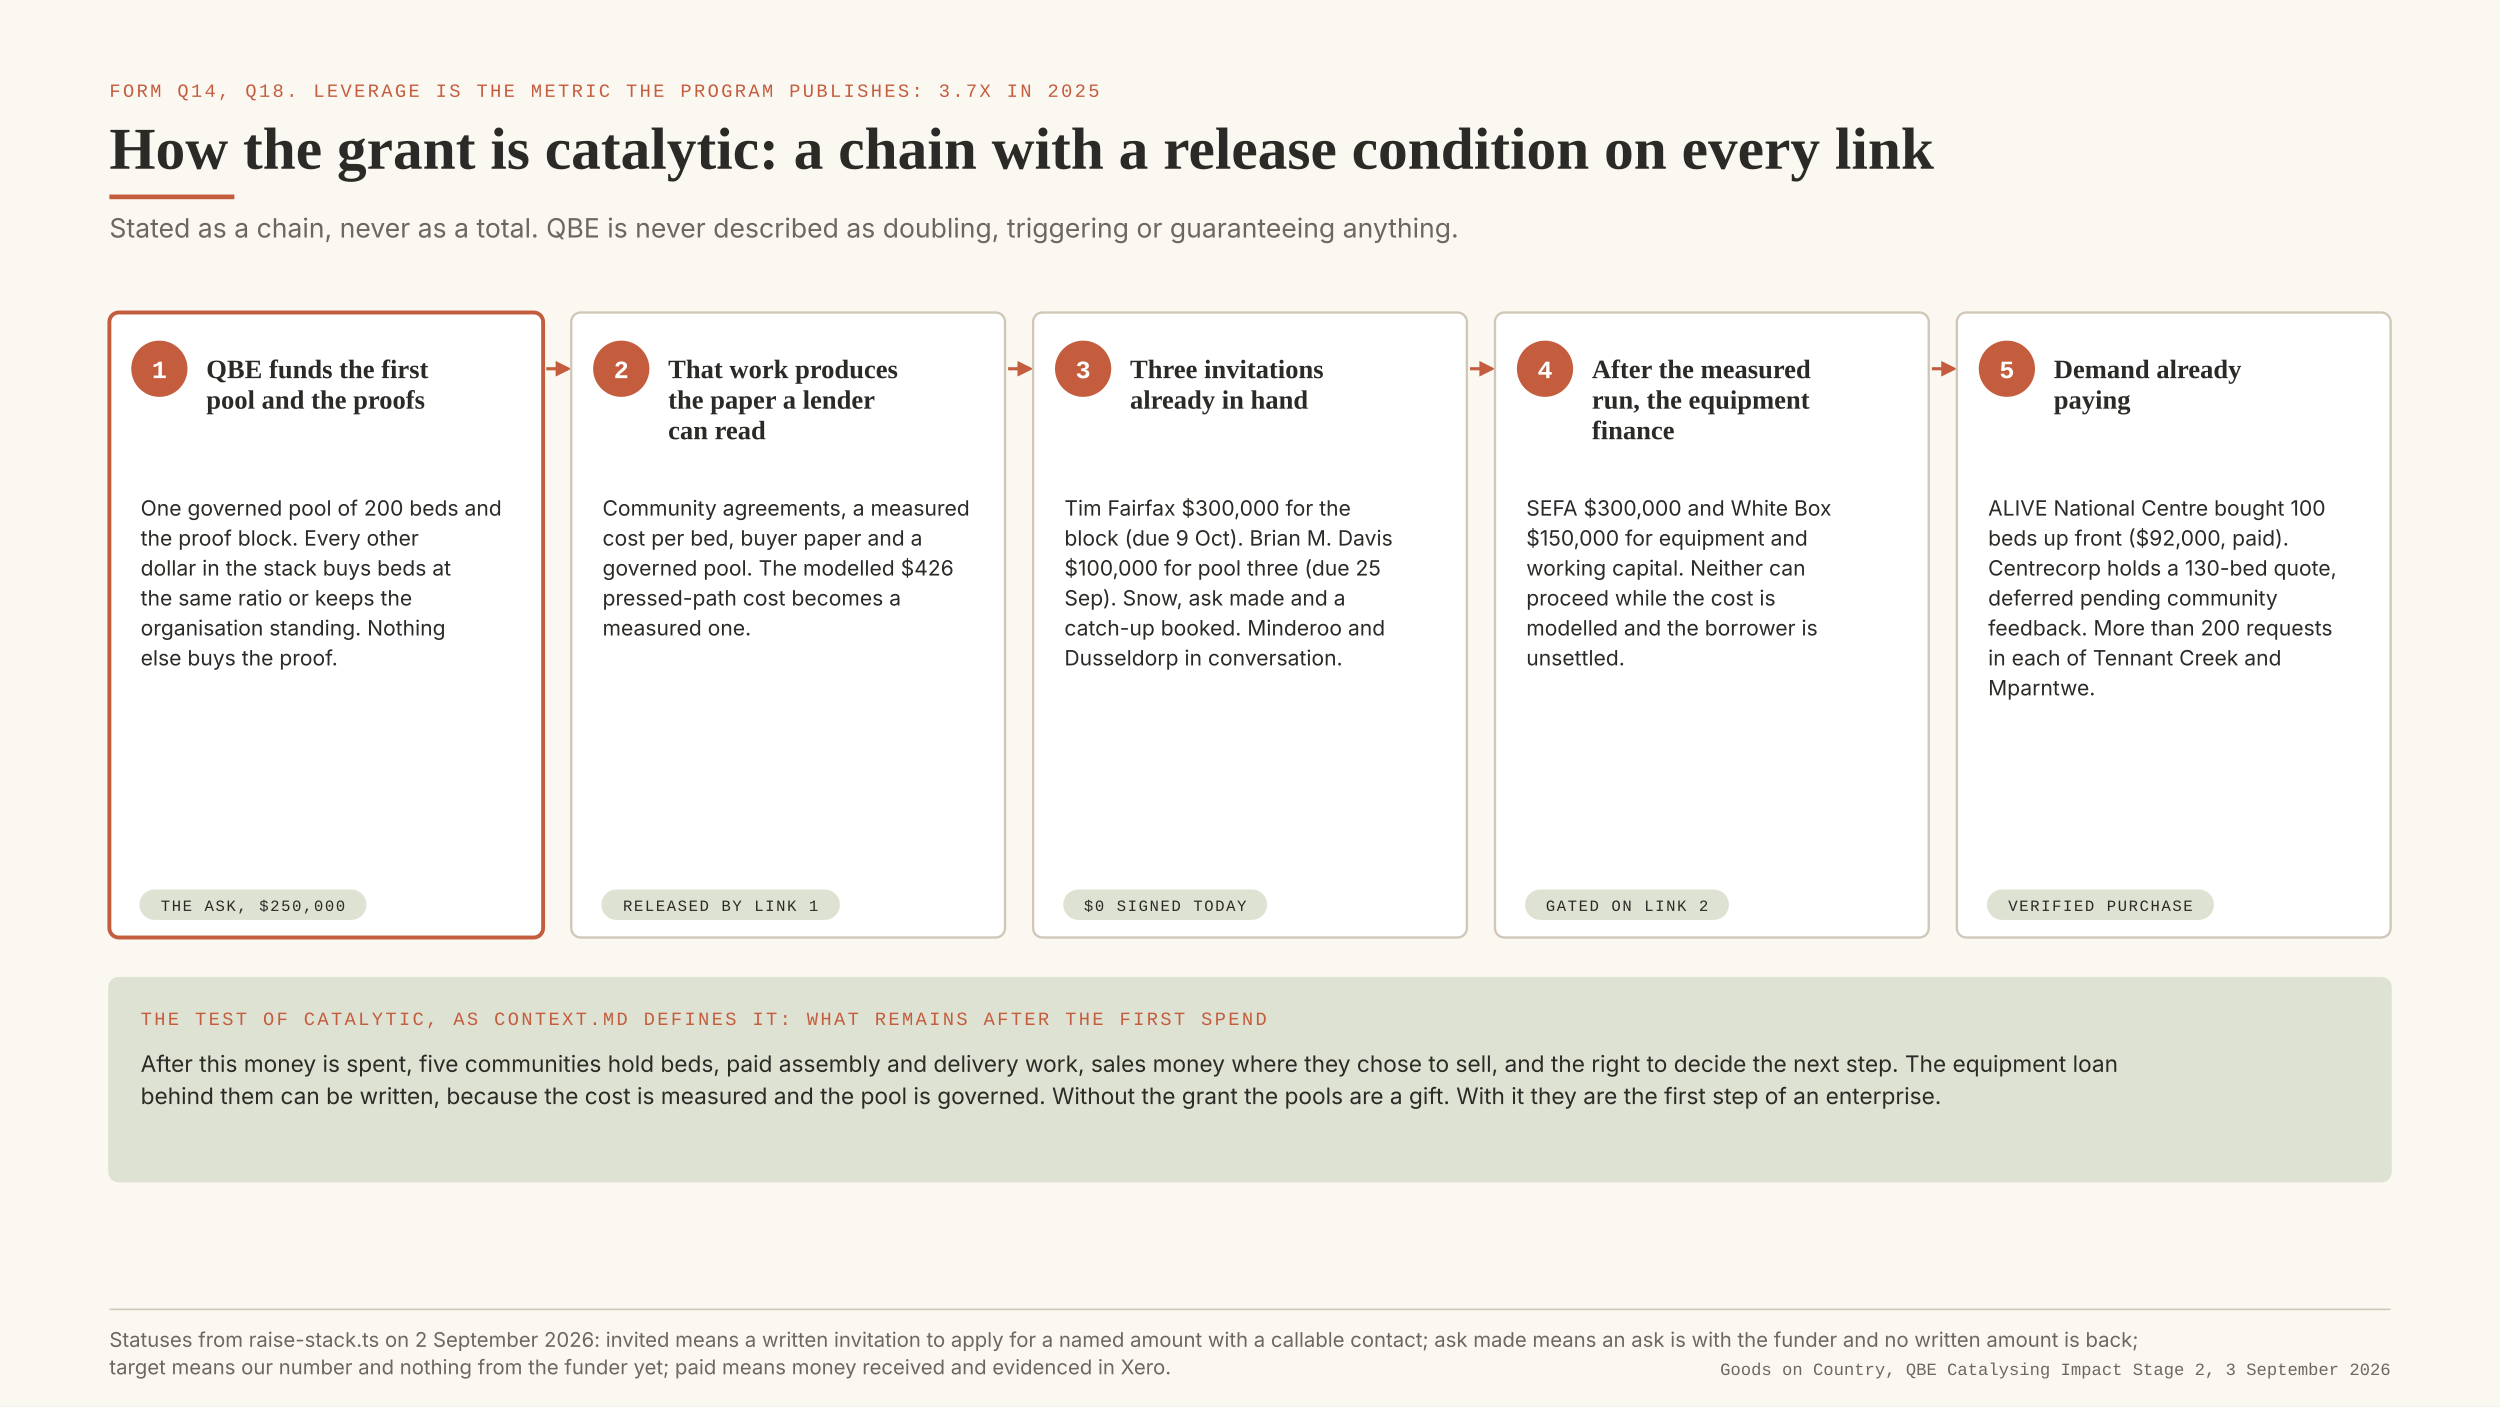
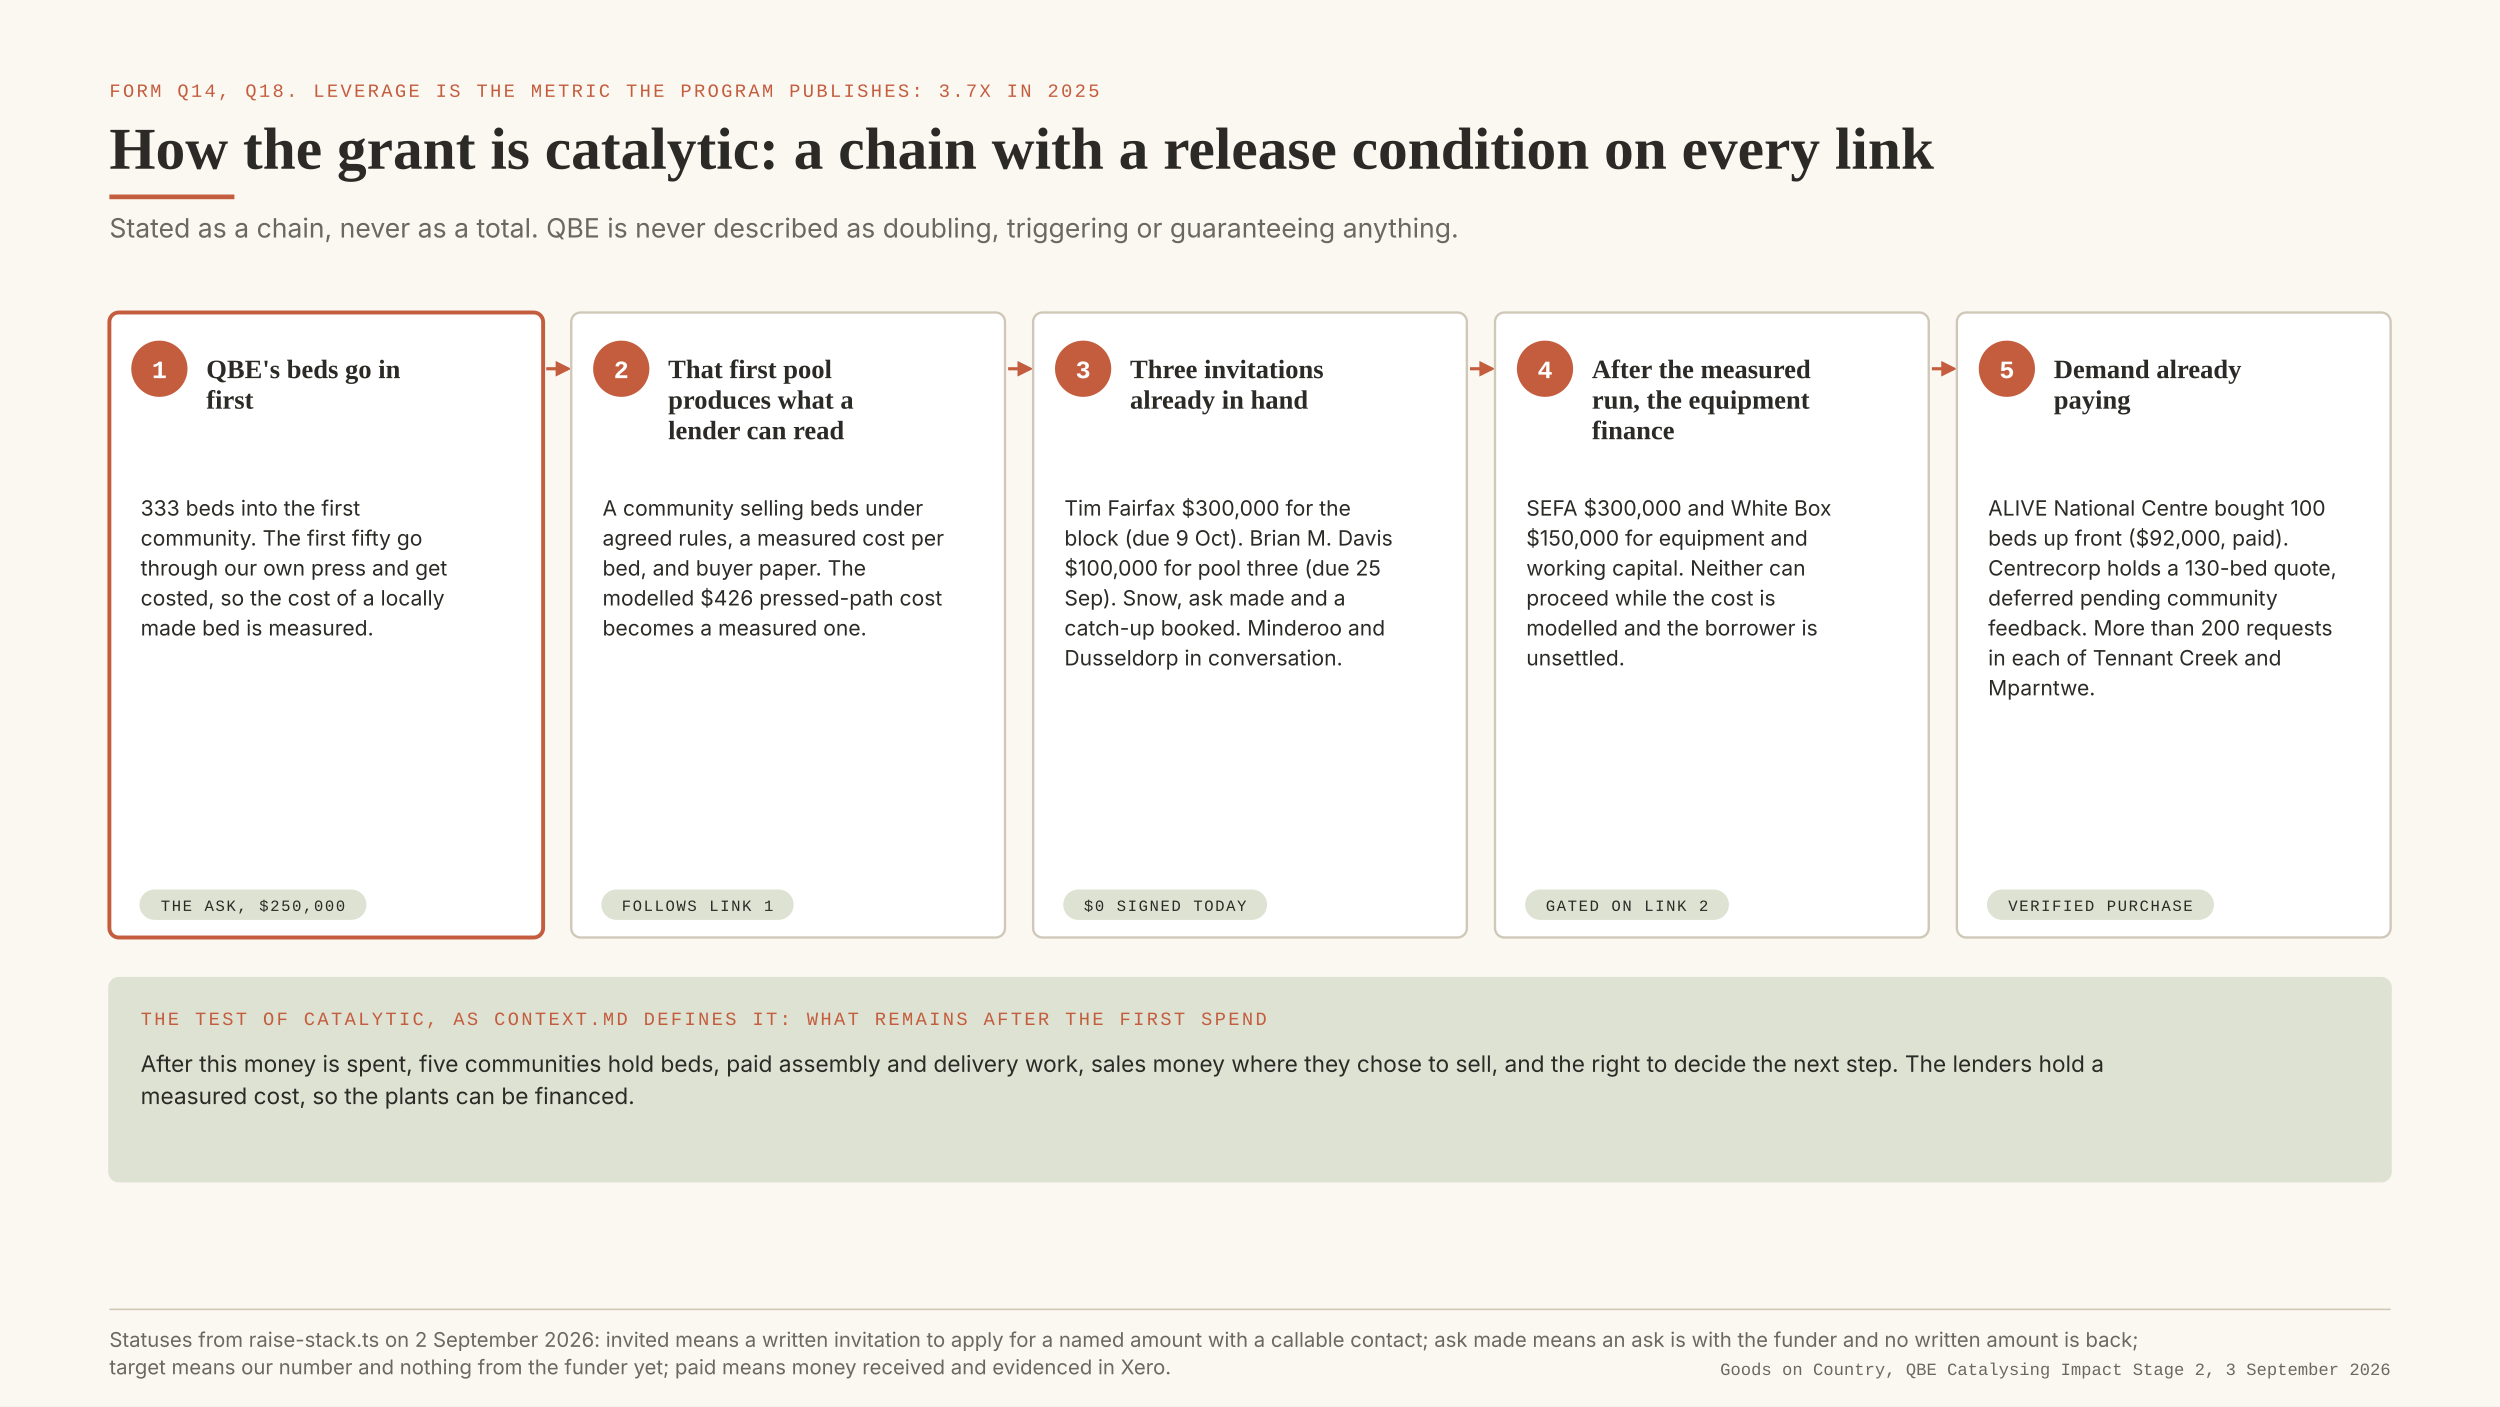
<svg xmlns="http://www.w3.org/2000/svg" width="1600" height="900" viewBox="0 0 1600 900">
  <defs>
    <marker id="ah-t" markerWidth="10" markerHeight="10" refX="8" refY="5" orient="auto" markerUnits="userSpaceOnUse">
      <path d="M0,0 L10,5 L0,10 z" fill="#C45C3E" />
    </marker>
    <marker id="ah-i" markerWidth="10" markerHeight="10" refX="8" refY="5" orient="auto" markerUnits="userSpaceOnUse">
      <path d="M0,0 L10,5 L0,10 z" fill="#2B2A26" />
    </marker>
  </defs>
  <rect width="1600" height="900" fill="#FBF8F1" />
  <text x="70" y="62" font-family="'Roboto Mono', Menlo, 'Courier New', monospace" font-size="12" fill="#C45C3E" font-weight="400" text-anchor="start" letter-spacing="1.5">FORM Q14, Q18. LEVERAGE IS THE METRIC THE PROGRAM PUBLISHES: 3.7X IN 2025</text>
  <text x="70" y="108" font-family="'Playfair Display', Georgia, 'Times New Roman', serif" font-size="38" fill="#2B2A26" font-weight="600" text-anchor="start" letter-spacing="0">How the grant is catalytic: a chain with a release condition on every link</text>
  <line x1="70" y1="126" x2="150" y2="126" stroke="#C45C3E" stroke-width="3" />
  <text x="70" y="152" font-family="Inter, 'Helvetica Neue', Helvetica, Arial, sans-serif" font-size="17" fill="#6B6862" font-weight="400" text-anchor="start" letter-spacing="0">Stated as a chain, never as a total. QBE is never described as doubling, triggering or guaranteeing anything.</text>
  <rect x="70" y="200" width="277.6" height="400" rx="6" fill="#FFFFFF" stroke="#C45C3E" stroke-width="2.5" />
  <circle cx="102" cy="236" r="18" fill="#C45C3E" />
  <text x="102" y="242" font-family="'Roboto Mono', Menlo, 'Courier New', monospace" font-size="16" fill="#FFFFFF" font-weight="700" text-anchor="middle" letter-spacing="0">1</text>
-   <text x="132" y="242" font-family="'Playfair Display', Georgia, 'Times New Roman', serif" font-size="17" fill="#2B2A26" font-weight="600" text-anchor="start" letter-spacing="0">QBE funds the first</text>
-   <text x="132" y="261.55" font-family="'Playfair Display', Georgia, 'Times New Roman', serif" font-size="17" fill="#2B2A26" font-weight="600" text-anchor="start" letter-spacing="0">pool and the proofs</text>
-   <text x="90" y="330" font-family="Inter, 'Helvetica Neue', Helvetica, Arial, sans-serif" font-size="13.5" fill="#2B2A26" font-weight="400" text-anchor="start" letter-spacing="0">One governed pool of 200 beds and</text>
-   <text x="90" y="349.17" font-family="Inter, 'Helvetica Neue', Helvetica, Arial, sans-serif" font-size="13.5" fill="#2B2A26" font-weight="400" text-anchor="start" letter-spacing="0">the proof block. Every other</text>
-   <text x="90" y="368.34" font-family="Inter, 'Helvetica Neue', Helvetica, Arial, sans-serif" font-size="13.5" fill="#2B2A26" font-weight="400" text-anchor="start" letter-spacing="0">dollar in the stack buys beds at</text>
-   <text x="90" y="387.51" font-family="Inter, 'Helvetica Neue', Helvetica, Arial, sans-serif" font-size="13.5" fill="#2B2A26" font-weight="400" text-anchor="start" letter-spacing="0">the same ratio or keeps the</text>
-   <text x="90" y="406.68" font-family="Inter, 'Helvetica Neue', Helvetica, Arial, sans-serif" font-size="13.5" fill="#2B2A26" font-weight="400" text-anchor="start" letter-spacing="0">organisation standing. Nothing</text>
-   <text x="90" y="425.85" font-family="Inter, 'Helvetica Neue', Helvetica, Arial, sans-serif" font-size="13.5" fill="#2B2A26" font-weight="400" text-anchor="start" letter-spacing="0">else buys the proof.</text>
+   <text x="132" y="242" font-family="'Playfair Display', Georgia, 'Times New Roman', serif" font-size="17" fill="#2B2A26" font-weight="600" text-anchor="start" letter-spacing="0">QBE's beds go in</text>
+   <text x="132" y="261.55" font-family="'Playfair Display', Georgia, 'Times New Roman', serif" font-size="17" fill="#2B2A26" font-weight="600" text-anchor="start" letter-spacing="0">first</text>
+   <text x="90" y="330" font-family="Inter, 'Helvetica Neue', Helvetica, Arial, sans-serif" font-size="13.5" fill="#2B2A26" font-weight="400" text-anchor="start" letter-spacing="0">333 beds into the first</text>
+   <text x="90" y="349.17" font-family="Inter, 'Helvetica Neue', Helvetica, Arial, sans-serif" font-size="13.5" fill="#2B2A26" font-weight="400" text-anchor="start" letter-spacing="0">community. The first fifty go</text>
+   <text x="90" y="368.34" font-family="Inter, 'Helvetica Neue', Helvetica, Arial, sans-serif" font-size="13.5" fill="#2B2A26" font-weight="400" text-anchor="start" letter-spacing="0">through our own press and get</text>
+   <text x="90" y="387.51" font-family="Inter, 'Helvetica Neue', Helvetica, Arial, sans-serif" font-size="13.5" fill="#2B2A26" font-weight="400" text-anchor="start" letter-spacing="0">costed, so the cost of a locally</text>
+   <text x="90" y="406.68" font-family="Inter, 'Helvetica Neue', Helvetica, Arial, sans-serif" font-size="13.5" fill="#2B2A26" font-weight="400" text-anchor="start" letter-spacing="0">made bed is measured.</text>
  <rect x="90" y="570" width="143.8" height="18" rx="9" fill="#DDE2D2" stroke="#DDE2D2" stroke-width="1.5" />
  <text x="161.9" y="583" font-family="'Roboto Mono', Menlo, 'Courier New', monospace" font-size="10" fill="#2B2A26" font-weight="400" text-anchor="middle" letter-spacing="1">THE ASK, $250,000</text>
  <line x1="349.6" y1="236" x2="363.6" y2="236" stroke="#C45C3E" stroke-width="2" marker-end="url(#ah-t)" />
  <rect x="365.6" y="200" width="277.6" height="400" rx="6" fill="#FFFFFF" stroke="#CFC7B8" stroke-width="1.5" />
  <circle cx="397.6" cy="236" r="18" fill="#C45C3E" />
  <text x="397.6" y="242" font-family="'Roboto Mono', Menlo, 'Courier New', monospace" font-size="16" fill="#FFFFFF" font-weight="700" text-anchor="middle" letter-spacing="0">2</text>
-   <text x="427.6" y="242" font-family="'Playfair Display', Georgia, 'Times New Roman', serif" font-size="17" fill="#2B2A26" font-weight="600" text-anchor="start" letter-spacing="0">That work produces</text>
-   <text x="427.6" y="261.55" font-family="'Playfair Display', Georgia, 'Times New Roman', serif" font-size="17" fill="#2B2A26" font-weight="600" text-anchor="start" letter-spacing="0">the paper a lender</text>
-   <text x="427.6" y="281.1" font-family="'Playfair Display', Georgia, 'Times New Roman', serif" font-size="17" fill="#2B2A26" font-weight="600" text-anchor="start" letter-spacing="0">can read</text>
-   <text x="385.6" y="330" font-family="Inter, 'Helvetica Neue', Helvetica, Arial, sans-serif" font-size="13.5" fill="#2B2A26" font-weight="400" text-anchor="start" letter-spacing="0">Community agreements, a measured</text>
-   <text x="385.6" y="349.17" font-family="Inter, 'Helvetica Neue', Helvetica, Arial, sans-serif" font-size="13.5" fill="#2B2A26" font-weight="400" text-anchor="start" letter-spacing="0">cost per bed, buyer paper and a</text>
-   <text x="385.6" y="368.34" font-family="Inter, 'Helvetica Neue', Helvetica, Arial, sans-serif" font-size="13.5" fill="#2B2A26" font-weight="400" text-anchor="start" letter-spacing="0">governed pool. The modelled $426</text>
-   <text x="385.6" y="387.51" font-family="Inter, 'Helvetica Neue', Helvetica, Arial, sans-serif" font-size="13.5" fill="#2B2A26" font-weight="400" text-anchor="start" letter-spacing="0">pressed-path cost becomes a</text>
-   <text x="385.6" y="406.68" font-family="Inter, 'Helvetica Neue', Helvetica, Arial, sans-serif" font-size="13.5" fill="#2B2A26" font-weight="400" text-anchor="start" letter-spacing="0">measured one.</text>
-   <rect x="385.6" y="570" width="151.2" height="18" rx="9" fill="#DDE2D2" stroke="#DDE2D2" stroke-width="1.5" />
-   <text x="461.2" y="583" font-family="'Roboto Mono', Menlo, 'Courier New', monospace" font-size="10" fill="#2B2A26" font-weight="400" text-anchor="middle" letter-spacing="1">RELEASED BY LINK 1</text>
+   <text x="427.6" y="242" font-family="'Playfair Display', Georgia, 'Times New Roman', serif" font-size="17" fill="#2B2A26" font-weight="600" text-anchor="start" letter-spacing="0">That first pool</text>
+   <text x="427.6" y="261.55" font-family="'Playfair Display', Georgia, 'Times New Roman', serif" font-size="17" fill="#2B2A26" font-weight="600" text-anchor="start" letter-spacing="0">produces what a</text>
+   <text x="427.6" y="281.1" font-family="'Playfair Display', Georgia, 'Times New Roman', serif" font-size="17" fill="#2B2A26" font-weight="600" text-anchor="start" letter-spacing="0">lender can read</text>
+   <text x="385.6" y="330" font-family="Inter, 'Helvetica Neue', Helvetica, Arial, sans-serif" font-size="13.5" fill="#2B2A26" font-weight="400" text-anchor="start" letter-spacing="0">A community selling beds under</text>
+   <text x="385.6" y="349.17" font-family="Inter, 'Helvetica Neue', Helvetica, Arial, sans-serif" font-size="13.5" fill="#2B2A26" font-weight="400" text-anchor="start" letter-spacing="0">agreed rules, a measured cost per</text>
+   <text x="385.6" y="368.34" font-family="Inter, 'Helvetica Neue', Helvetica, Arial, sans-serif" font-size="13.5" fill="#2B2A26" font-weight="400" text-anchor="start" letter-spacing="0">bed, and buyer paper. The</text>
+   <text x="385.6" y="387.51" font-family="Inter, 'Helvetica Neue', Helvetica, Arial, sans-serif" font-size="13.5" fill="#2B2A26" font-weight="400" text-anchor="start" letter-spacing="0">modelled $426 pressed-path cost</text>
+   <text x="385.6" y="406.68" font-family="Inter, 'Helvetica Neue', Helvetica, Arial, sans-serif" font-size="13.5" fill="#2B2A26" font-weight="400" text-anchor="start" letter-spacing="0">becomes a measured one.</text>
+   <rect x="385.6" y="570" width="121.6" height="18" rx="9" fill="#DDE2D2" stroke="#DDE2D2" stroke-width="1.5" />
+   <text x="446.4" y="583" font-family="'Roboto Mono', Menlo, 'Courier New', monospace" font-size="10" fill="#2B2A26" font-weight="400" text-anchor="middle" letter-spacing="1">FOLLOWS LINK 1</text>
  <line x1="645.2" y1="236" x2="659.2" y2="236" stroke="#C45C3E" stroke-width="2" marker-end="url(#ah-t)" />
  <rect x="661.2" y="200" width="277.6" height="400" rx="6" fill="#FFFFFF" stroke="#CFC7B8" stroke-width="1.5" />
  <circle cx="693.2" cy="236" r="18" fill="#C45C3E" />
  <text x="693.2" y="242" font-family="'Roboto Mono', Menlo, 'Courier New', monospace" font-size="16" fill="#FFFFFF" font-weight="700" text-anchor="middle" letter-spacing="0">3</text>
  <text x="723.2" y="242" font-family="'Playfair Display', Georgia, 'Times New Roman', serif" font-size="17" fill="#2B2A26" font-weight="600" text-anchor="start" letter-spacing="0">Three invitations</text>
  <text x="723.2" y="261.55" font-family="'Playfair Display', Georgia, 'Times New Roman', serif" font-size="17" fill="#2B2A26" font-weight="600" text-anchor="start" letter-spacing="0">already in hand</text>
  <text x="681.2" y="330" font-family="Inter, 'Helvetica Neue', Helvetica, Arial, sans-serif" font-size="13.5" fill="#2B2A26" font-weight="400" text-anchor="start" letter-spacing="0">Tim Fairfax $300,000 for the</text>
  <text x="681.2" y="349.17" font-family="Inter, 'Helvetica Neue', Helvetica, Arial, sans-serif" font-size="13.5" fill="#2B2A26" font-weight="400" text-anchor="start" letter-spacing="0">block (due 9 Oct). Brian M. Davis</text>
  <text x="681.2" y="368.34" font-family="Inter, 'Helvetica Neue', Helvetica, Arial, sans-serif" font-size="13.5" fill="#2B2A26" font-weight="400" text-anchor="start" letter-spacing="0">$100,000 for pool three (due 25</text>
  <text x="681.2" y="387.51" font-family="Inter, 'Helvetica Neue', Helvetica, Arial, sans-serif" font-size="13.5" fill="#2B2A26" font-weight="400" text-anchor="start" letter-spacing="0">Sep). Snow, ask made and a</text>
  <text x="681.2" y="406.68" font-family="Inter, 'Helvetica Neue', Helvetica, Arial, sans-serif" font-size="13.5" fill="#2B2A26" font-weight="400" text-anchor="start" letter-spacing="0">catch-up booked. Minderoo and</text>
  <text x="681.2" y="425.85" font-family="Inter, 'Helvetica Neue', Helvetica, Arial, sans-serif" font-size="13.5" fill="#2B2A26" font-weight="400" text-anchor="start" letter-spacing="0">Dusseldorp in conversation.</text>
  <rect x="681.2" y="570" width="129" height="18" rx="9" fill="#DDE2D2" stroke="#DDE2D2" stroke-width="1.5" />
  <text x="745.7" y="583" font-family="'Roboto Mono', Menlo, 'Courier New', monospace" font-size="10" fill="#2B2A26" font-weight="400" text-anchor="middle" letter-spacing="1">$0 SIGNED TODAY</text>
  <line x1="940.8" y1="236" x2="954.8" y2="236" stroke="#C45C3E" stroke-width="2" marker-end="url(#ah-t)" />
  <rect x="956.8" y="200" width="277.6" height="400" rx="6" fill="#FFFFFF" stroke="#CFC7B8" stroke-width="1.5" />
  <circle cx="988.8" cy="236" r="18" fill="#C45C3E" />
  <text x="988.8" y="242" font-family="'Roboto Mono', Menlo, 'Courier New', monospace" font-size="16" fill="#FFFFFF" font-weight="700" text-anchor="middle" letter-spacing="0">4</text>
  <text x="1018.8" y="242" font-family="'Playfair Display', Georgia, 'Times New Roman', serif" font-size="17" fill="#2B2A26" font-weight="600" text-anchor="start" letter-spacing="0">After the measured</text>
  <text x="1018.8" y="261.55" font-family="'Playfair Display', Georgia, 'Times New Roman', serif" font-size="17" fill="#2B2A26" font-weight="600" text-anchor="start" letter-spacing="0">run, the equipment</text>
  <text x="1018.8" y="281.1" font-family="'Playfair Display', Georgia, 'Times New Roman', serif" font-size="17" fill="#2B2A26" font-weight="600" text-anchor="start" letter-spacing="0">finance</text>
  <text x="976.8" y="330" font-family="Inter, 'Helvetica Neue', Helvetica, Arial, sans-serif" font-size="13.5" fill="#2B2A26" font-weight="400" text-anchor="start" letter-spacing="0">SEFA $300,000 and White Box</text>
  <text x="976.8" y="349.17" font-family="Inter, 'Helvetica Neue', Helvetica, Arial, sans-serif" font-size="13.5" fill="#2B2A26" font-weight="400" text-anchor="start" letter-spacing="0">$150,000 for equipment and</text>
  <text x="976.8" y="368.34" font-family="Inter, 'Helvetica Neue', Helvetica, Arial, sans-serif" font-size="13.5" fill="#2B2A26" font-weight="400" text-anchor="start" letter-spacing="0">working capital. Neither can</text>
  <text x="976.8" y="387.51" font-family="Inter, 'Helvetica Neue', Helvetica, Arial, sans-serif" font-size="13.5" fill="#2B2A26" font-weight="400" text-anchor="start" letter-spacing="0">proceed while the cost is</text>
  <text x="976.8" y="406.68" font-family="Inter, 'Helvetica Neue', Helvetica, Arial, sans-serif" font-size="13.5" fill="#2B2A26" font-weight="400" text-anchor="start" letter-spacing="0">modelled and the borrower is</text>
  <text x="976.8" y="425.85" font-family="Inter, 'Helvetica Neue', Helvetica, Arial, sans-serif" font-size="13.5" fill="#2B2A26" font-weight="400" text-anchor="start" letter-spacing="0">unsettled.</text>
  <rect x="976.8" y="570" width="129" height="18" rx="9" fill="#DDE2D2" stroke="#DDE2D2" stroke-width="1.5" />
  <text x="1041.3" y="583" font-family="'Roboto Mono', Menlo, 'Courier New', monospace" font-size="10" fill="#2B2A26" font-weight="400" text-anchor="middle" letter-spacing="1">GATED ON LINK 2</text>
  <line x1="1236.4" y1="236" x2="1250.4" y2="236" stroke="#C45C3E" stroke-width="2" marker-end="url(#ah-t)" />
  <rect x="1252.4" y="200" width="277.6" height="400" rx="6" fill="#FFFFFF" stroke="#CFC7B8" stroke-width="1.5" />
  <circle cx="1284.4" cy="236" r="18" fill="#C45C3E" />
  <text x="1284.4" y="242" font-family="'Roboto Mono', Menlo, 'Courier New', monospace" font-size="16" fill="#FFFFFF" font-weight="700" text-anchor="middle" letter-spacing="0">5</text>
  <text x="1314.4" y="242" font-family="'Playfair Display', Georgia, 'Times New Roman', serif" font-size="17" fill="#2B2A26" font-weight="600" text-anchor="start" letter-spacing="0">Demand already</text>
  <text x="1314.4" y="261.55" font-family="'Playfair Display', Georgia, 'Times New Roman', serif" font-size="17" fill="#2B2A26" font-weight="600" text-anchor="start" letter-spacing="0">paying</text>
  <text x="1272.4" y="330" font-family="Inter, 'Helvetica Neue', Helvetica, Arial, sans-serif" font-size="13.5" fill="#2B2A26" font-weight="400" text-anchor="start" letter-spacing="0">ALIVE National Centre bought 100</text>
  <text x="1272.4" y="349.17" font-family="Inter, 'Helvetica Neue', Helvetica, Arial, sans-serif" font-size="13.5" fill="#2B2A26" font-weight="400" text-anchor="start" letter-spacing="0">beds up front ($92,000, paid).</text>
  <text x="1272.4" y="368.34" font-family="Inter, 'Helvetica Neue', Helvetica, Arial, sans-serif" font-size="13.5" fill="#2B2A26" font-weight="400" text-anchor="start" letter-spacing="0">Centrecorp holds a 130-bed quote,</text>
  <text x="1272.4" y="387.51" font-family="Inter, 'Helvetica Neue', Helvetica, Arial, sans-serif" font-size="13.5" fill="#2B2A26" font-weight="400" text-anchor="start" letter-spacing="0">deferred pending community</text>
  <text x="1272.4" y="406.68" font-family="Inter, 'Helvetica Neue', Helvetica, Arial, sans-serif" font-size="13.5" fill="#2B2A26" font-weight="400" text-anchor="start" letter-spacing="0">feedback. More than 200 requests</text>
  <text x="1272.4" y="425.85" font-family="Inter, 'Helvetica Neue', Helvetica, Arial, sans-serif" font-size="13.5" fill="#2B2A26" font-weight="400" text-anchor="start" letter-spacing="0">in each of Tennant Creek and</text>
  <text x="1272.4" y="445.02" font-family="Inter, 'Helvetica Neue', Helvetica, Arial, sans-serif" font-size="13.5" fill="#2B2A26" font-weight="400" text-anchor="start" letter-spacing="0">Mparntwe.</text>
  <rect x="1272.4" y="570" width="143.8" height="18" rx="9" fill="#DDE2D2" stroke="#DDE2D2" stroke-width="1.5" />
  <text x="1344.3" y="583" font-family="'Roboto Mono', Menlo, 'Courier New', monospace" font-size="10" fill="#2B2A26" font-weight="400" text-anchor="middle" letter-spacing="1">VERIFIED PURCHASE</text>
  <rect x="70" y="626" width="1460" height="130" rx="6" fill="#DDE2D2" stroke="#DDE2D2" stroke-width="1.5" />
  <text x="90" y="656" font-family="'Roboto Mono', Menlo, 'Courier New', monospace" font-size="12" fill="#C45C3E" font-weight="400" text-anchor="start" letter-spacing="1.5">THE TEST OF CATALYTIC, AS CONTEXT.MD DEFINES IT: WHAT REMAINS AFTER THE FIRST SPEND</text>
-   <text x="90" y="686" font-family="Inter, 'Helvetica Neue', Helvetica, Arial, sans-serif" font-size="14.5" fill="#2B2A26" font-weight="400" text-anchor="start" letter-spacing="0">After this money is spent, five communities hold beds, paid assembly and delivery work, sales money where they chose to sell, and the right to decide the next step. The equipment loan</text>
-   <text x="90" y="706.59" font-family="Inter, 'Helvetica Neue', Helvetica, Arial, sans-serif" font-size="14.5" fill="#2B2A26" font-weight="400" text-anchor="start" letter-spacing="0">behind them can be written, because the cost is measured and the pool is governed. Without the grant the pools are a gift. With it they are the first step of an enterprise.</text>
+   <text x="90" y="686" font-family="Inter, 'Helvetica Neue', Helvetica, Arial, sans-serif" font-size="14.5" fill="#2B2A26" font-weight="400" text-anchor="start" letter-spacing="0">After this money is spent, five communities hold beds, paid assembly and delivery work, sales money where they chose to sell, and the right to decide the next step. The lenders hold a</text>
+   <text x="90" y="706.59" font-family="Inter, 'Helvetica Neue', Helvetica, Arial, sans-serif" font-size="14.5" fill="#2B2A26" font-weight="400" text-anchor="start" letter-spacing="0">measured cost, so the plants can be financed.</text>
  <line x1="70" y1="838" x2="1530" y2="838" stroke="#CFC7B8" stroke-width="1" />
  <text x="70" y="862" font-family="Inter, 'Helvetica Neue', Helvetica, Arial, sans-serif" font-size="13" fill="#6B6862" font-weight="400" text-anchor="start" letter-spacing="0">Statuses from raise-stack.ts on 2 September 2026: invited means a written invitation to apply for a named amount with a callable contact; ask made means an ask is with the funder and no written amount is back;</text>
  <text x="70" y="879.55" font-family="Inter, 'Helvetica Neue', Helvetica, Arial, sans-serif" font-size="13" fill="#6B6862" font-weight="400" text-anchor="start" letter-spacing="0">target means our number and nothing from the funder yet; paid means money received and evidenced in Xero.</text>
  <text x="1530" y="880" font-family="'Roboto Mono', Menlo, 'Courier New', monospace" font-size="11" fill="#6B6862" font-weight="400" text-anchor="end" letter-spacing="0">Goods on Country, QBE Catalysing Impact Stage 2, 3 September 2026</text>
</svg>
